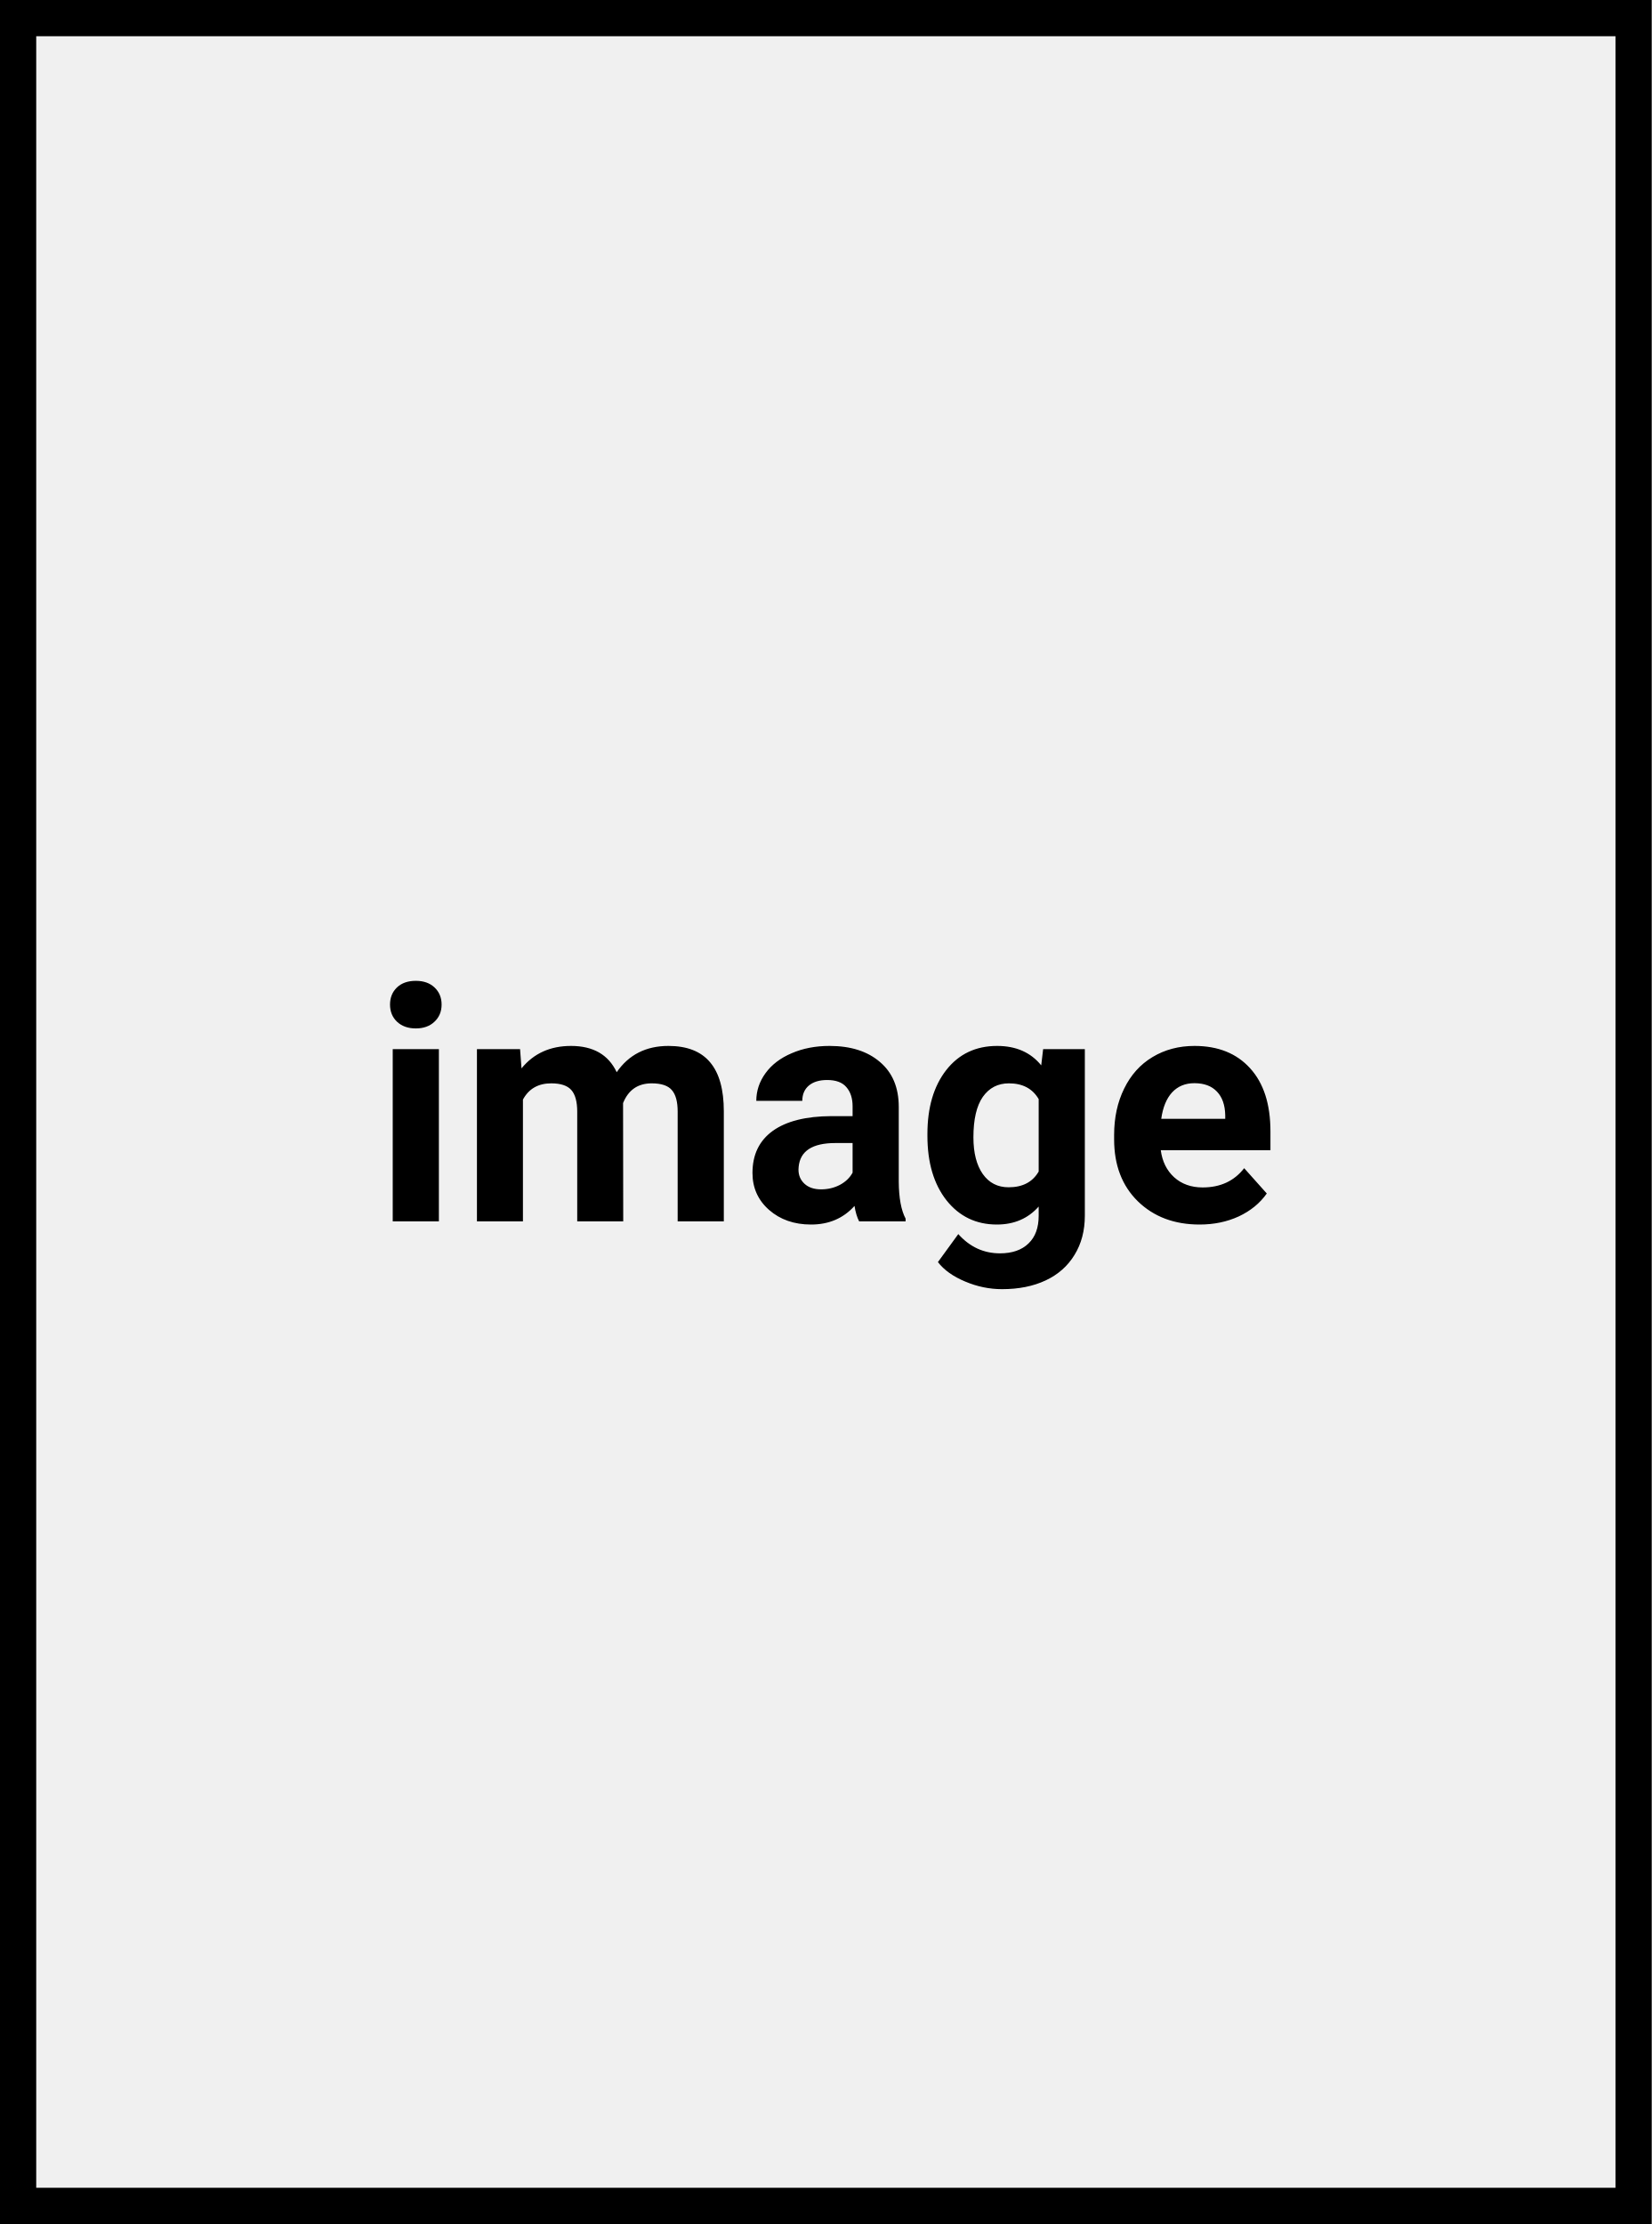
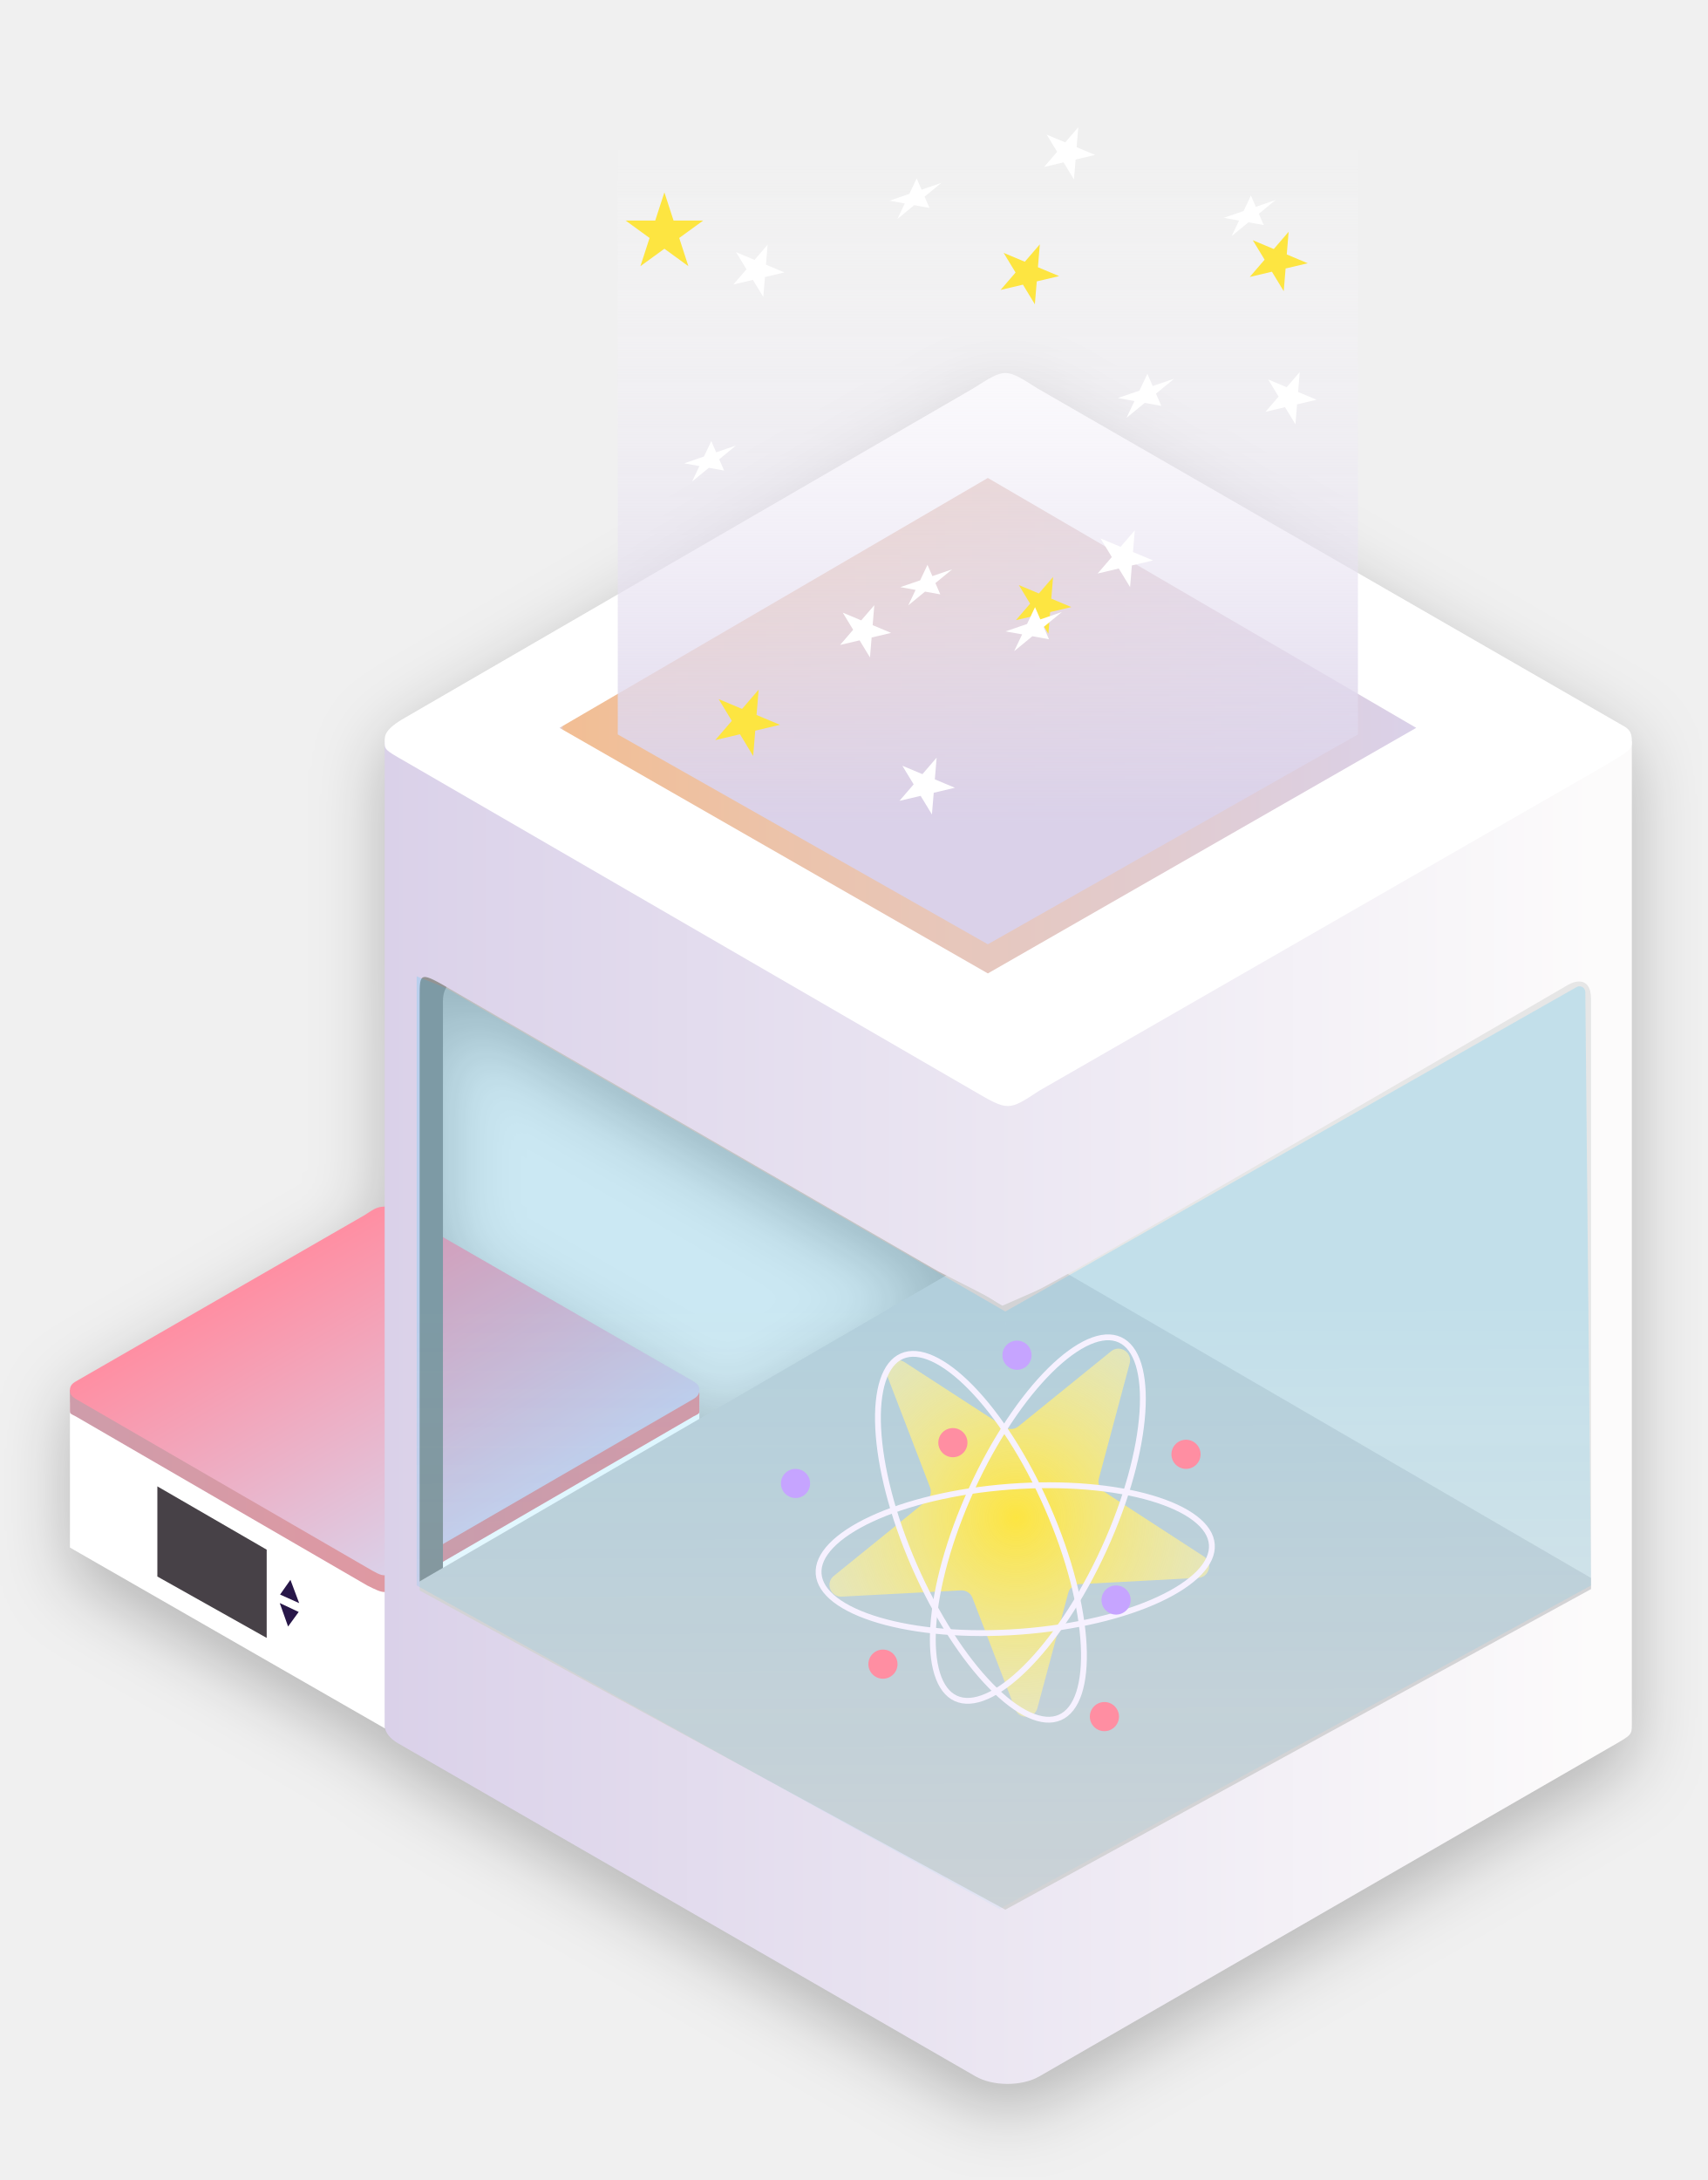
- <svg xmlns="http://www.w3.org/2000/svg" width="228" height="307" viewBox="0 0 228 307" fill="none">
-   <rect x="2.5" y="2.5" width="223" height="302" stroke="black" stroke-width="5" />
-   <path d="M60.584 168.594H54.212V144.82H60.584V168.594ZM53.839 138.667C53.839 137.715 54.154 136.932 54.784 136.316C55.428 135.701 56.3 135.394 57.398 135.394C58.482 135.394 59.347 135.701 59.991 136.316C60.636 136.932 60.958 137.715 60.958 138.667C60.958 139.634 60.628 140.425 59.969 141.041C59.325 141.656 58.468 141.963 57.398 141.963C56.329 141.963 55.465 141.656 54.806 141.041C54.161 140.425 53.839 139.634 53.839 138.667ZM71.79 144.82L71.988 147.479C73.673 145.413 75.951 144.38 78.822 144.38C81.883 144.38 83.985 145.589 85.128 148.006C86.798 145.589 89.178 144.38 92.269 144.38C94.847 144.38 96.766 145.135 98.026 146.644C99.286 148.138 99.915 150.394 99.915 153.411V168.594H93.543V153.433C93.543 152.085 93.28 151.104 92.752 150.489C92.225 149.859 91.295 149.544 89.962 149.544C88.058 149.544 86.739 150.452 86.007 152.269L86.029 168.594H79.679V153.455C79.679 152.078 79.408 151.082 78.866 150.467C78.324 149.852 77.401 149.544 76.097 149.544C74.295 149.544 72.992 150.291 72.186 151.785V168.594H65.836V144.82H71.79ZM118.592 168.594C118.299 168.023 118.087 167.312 117.955 166.463C116.417 168.177 114.417 169.034 111.957 169.034C109.627 169.034 107.694 168.36 106.156 167.012C104.632 165.665 103.871 163.965 103.871 161.915C103.871 159.395 104.801 157.461 106.661 156.114C108.536 154.766 111.239 154.085 114.769 154.07H117.691V152.708C117.691 151.609 117.406 150.73 116.834 150.071C116.278 149.412 115.392 149.083 114.176 149.083C113.106 149.083 112.264 149.339 111.649 149.852C111.048 150.364 110.748 151.067 110.748 151.961H104.398C104.398 150.584 104.823 149.31 105.672 148.138C106.522 146.966 107.723 146.05 109.276 145.391C110.829 144.717 112.572 144.38 114.505 144.38C117.435 144.38 119.757 145.12 121.471 146.6C123.199 148.064 124.063 150.13 124.063 152.796V163.101C124.078 165.357 124.393 167.063 125.008 168.221V168.594H118.592ZM113.341 164.178C114.278 164.178 115.143 163.973 115.934 163.562C116.725 163.138 117.311 162.574 117.691 161.871V157.784H115.318C112.14 157.784 110.448 158.882 110.243 161.08L110.221 161.453C110.221 162.244 110.499 162.896 111.056 163.409C111.612 163.921 112.374 164.178 113.341 164.178ZM128.019 156.531C128.019 152.884 128.883 149.947 130.611 147.72C132.354 145.494 134.698 144.38 137.643 144.38C140.25 144.38 142.279 145.274 143.729 147.061L143.993 144.82H149.75V167.803C149.75 169.883 149.273 171.692 148.321 173.23C147.384 174.769 146.058 175.94 144.344 176.746C142.63 177.552 140.624 177.955 138.324 177.955C136.581 177.955 134.881 177.603 133.226 176.9C131.571 176.211 130.318 175.318 129.469 174.219L132.281 170.352C133.863 172.125 135.782 173.011 138.038 173.011C139.723 173.011 141.034 172.557 141.971 171.648C142.909 170.755 143.377 169.48 143.377 167.825V166.551C141.913 168.206 139.986 169.034 137.599 169.034C134.742 169.034 132.428 167.92 130.655 165.694C128.897 163.453 128.019 160.486 128.019 156.795V156.531ZM134.369 156.993C134.369 159.146 134.801 160.838 135.665 162.068C136.529 163.284 137.716 163.892 139.225 163.892C141.158 163.892 142.542 163.167 143.377 161.717V151.719C142.528 150.269 141.158 149.544 139.269 149.544C137.745 149.544 136.544 150.167 135.665 151.412C134.801 152.657 134.369 154.517 134.369 156.993ZM165.592 169.034C162.105 169.034 159.264 167.964 157.066 165.826C154.884 163.687 153.792 160.838 153.792 157.278V156.663C153.792 154.275 154.254 152.144 155.177 150.269C156.1 148.379 157.403 146.929 159.088 145.918C160.787 144.893 162.721 144.38 164.889 144.38C168.141 144.38 170.697 145.406 172.557 147.457C174.432 149.507 175.37 152.415 175.37 156.18V158.772H160.23C160.436 160.325 161.051 161.57 162.076 162.508C163.116 163.445 164.427 163.914 166.009 163.914C168.456 163.914 170.367 163.028 171.744 161.255L174.864 164.749C173.912 166.097 172.623 167.151 170.997 167.913C169.371 168.66 167.569 169.034 165.592 169.034ZM164.867 149.522C163.607 149.522 162.582 149.947 161.791 150.796C161.014 151.646 160.516 152.862 160.296 154.444H169.129V153.938C169.1 152.532 168.719 151.448 167.987 150.687C167.254 149.91 166.214 149.522 164.867 149.522Z" fill="black" />
+ <svg xmlns="http://www.w3.org/2000/svg" width="293" height="374" viewBox="0 0 293 374" fill="none">
+   <g filter="url(#filter0_d)">
+     <path fill-rule="evenodd" clip-rule="evenodd" d="M66 269.374V296.5L120 265.5V239.5L66 269.374Z" fill="url(#paint0_linear)" />
+     <path fill-rule="evenodd" clip-rule="evenodd" d="M12 265.5L66 296.5V271.853L12 240.585L12 265.5Z" fill="url(#paint1_linear)" />
+     <path fill-rule="evenodd" clip-rule="evenodd" d="M61.774 211.349L12 238.5V242C12 242.5 12 242.5 13 243L63 272C66 273.5 66 273.5 69 272L119 243C120 242.5 120 242.5 120 242V238.929L70.226 211.349C69.057 210.67 67.526 210.327 65.996 210.327C64.466 210.327 62.944 210.67 61.774 211.349Z" fill="url(#paint2_linear)" />
+     <path fill-rule="evenodd" clip-rule="evenodd" d="M62.5 208.5L13 237C12.231 237.455 11.999 237.903 12 238.5C12.001 239.096 12.233 239.546 13 240L63 268.951C66 270.7 66 270.699 69 268.951L119 240C119.767 239.546 119.999 239.096 120 238.5C120.001 237.903 119.769 237.455 119 237L69.5 208.5C68.333 207.808 67.531 207 66 207C64.47 207 63.667 207.808 62.5 208.5Z" fill="url(#paint3_linear)" />
+     <path d="M76.002 171.803V277.625H68.002L68.002 162.625L84.002 162.625V167.625C84.002 167.625 84.002 167.625 81.002 167.625C78.002 167.625 76.002 168.678 76.002 171.803Z" fill="#939393" />
+     <path fill-rule="evenodd" clip-rule="evenodd" d="M175.826 88.126L175.827 221.028L276.614 276.965L276.252 163.638C276.252 163.638 175.653 90.901 175.826 88.126Z" fill="#E6E6E6" />
+     <path fill-rule="evenodd" clip-rule="evenodd" d="M68.002 273.625L173.002 212.625L278.002 273.625L173.002 334.625L68.002 273.625Z" fill="#D3D3D5" />
+     <path d="M97.002 153.625L135.002 175.525V195.625L97.002 173.725V153.625Z" fill="#5B8B89" />
+     <path fill-rule="evenodd" clip-rule="evenodd" d="M139.145 187.788C139.224 188.982 140.175 190.345 141.268 190.832C142.361 191.318 143.183 190.744 143.104 189.55C143.024 188.356 142.075 186.993 140.981 186.506C139.888 186.02 139.066 186.593 139.145 187.788Z" fill="#5B8B89" />
+     <path fill-rule="evenodd" clip-rule="evenodd" d="M139.145 194.788C139.224 195.982 140.175 197.345 141.268 197.832C142.361 198.318 143.183 197.744 143.104 196.55C143.024 195.356 142.075 193.993 140.981 193.506C139.888 193.02 139.066 193.593 139.145 194.788Z" fill="#5B8B89" />
+     <path fill-rule="evenodd" clip-rule="evenodd" d="M139.145 180.788C139.224 181.982 140.175 183.345 141.268 183.832C142.361 184.318 143.183 183.744 143.104 182.55C143.024 181.356 142.075 179.993 140.981 179.506C139.888 179.02 139.066 179.593 139.145 180.788Z" fill="#5B8B89" />
+     <path d="M66.002 127.16V135.45L66.002 296.151V296.161C66.096 297.226 66.907 298.281 68.322 299.098L167.342 356.198C170.381 357.95 175.311 357.959 178.355 356.215L276.502 299.624C280.002 297.624 280.002 297.624 280.002 295.8V277.07V277.098V135.1V127.16L66.002 127.16ZM72.002 272.863L72.002 171.124C72.002 166.624 72.002 166.624 78.002 170.124L161.002 218.124C172.5 224 172.5 223.5 172.5 227.5V327.624L72.002 272.863ZM172.5 227.5C172.5 223.475 171.666 225 184.002 218.124C196.338 211.248 269.081 168.946 269.081 168.946C269.662 168.615 270.216 168.439 270.719 168.397C272.228 168.271 273.002 169.384 273.002 171.39V272.624L172.5 327.624V227.5Z" fill="url(#paint4_linear)" />
+     <path d="M172 224L168.5 222L170 227L175 226.5L180 220.5L172 224Z" fill="#D3D3D5" />
+     <path fill-rule="evenodd" clip-rule="evenodd" d="M167.002 187.124L69.502 130.624C66.002 128.624 65.983 128.624 66.002 127.124C66.014 126.187 66.002 125.124 69.502 123.124L167.002 66.625C172.502 63.124 172.502 63.125 178.002 66.626L277.726 124.061C279.077 124.84 280.02 125.124 280.002 127.124C279.989 128.624 280.002 128.624 274.002 132.124L178.319 187.124C173.002 190.624 173.002 190.624 167.002 187.124Z" fill="white" />
+     <path fill-rule="evenodd" clip-rule="evenodd" d="M96 124.871L169.5 167L243 124.871L169.5 82L96 124.871Z" fill="url(#paint5_linear)" />
+   </g>
+   <path d="M172.5 225L76.5 169.5L71.5 167.5V272L171.5 327.5L273 272L272.016 170.199C272.009 169.437 271.186 168.962 270.523 169.339L172.5 225Z" fill="url(#paint6_linear)" fill-opacity="0.17" />
+   <path fill-rule="evenodd" clip-rule="evenodd" d="M106 0V126.004L169.5 162L233 126.004V0H106Z" fill="url(#paint7_linear)" />
+   <path d="M152.249 236.083C151.555 234.274 153.58 232.633 155.205 233.688L172.385 244.84C173.111 245.312 174.059 245.262 174.733 244.717L190.648 231.824C192.153 230.605 194.34 232.024 193.838 233.896L188.541 253.681C188.317 254.518 188.657 255.404 189.384 255.875L206.563 267.028C208.188 268.082 207.514 270.601 205.579 270.702L185.126 271.778C184.26 271.823 183.523 272.421 183.299 273.258L178.001 293.042C177.5 294.914 174.897 295.051 174.202 293.242L166.859 274.122C166.548 273.313 165.752 272.796 164.887 272.842L144.433 273.917C142.499 274.019 141.564 271.586 143.069 270.366L158.984 257.474C159.658 256.928 159.903 256.011 159.593 255.203L152.249 236.083Z" fill="url(#paint8_radial)" />
+   <path d="M179.741 258.654C183.52 267.299 185.608 275.684 185.942 282.242C186.109 285.523 185.835 288.319 185.135 290.454C184.435 292.588 183.328 294.005 181.864 294.646C180.399 295.286 178.608 295.136 176.565 294.2C174.523 293.265 172.285 291.567 169.99 289.216C165.403 284.518 160.665 277.291 156.886 268.646C153.107 260.001 151.019 251.615 150.685 245.057C150.518 241.777 150.792 238.981 151.492 236.846C152.193 234.711 153.299 233.294 154.763 232.654C156.228 232.014 158.019 232.164 160.062 233.1C162.104 234.035 164.342 235.733 166.637 238.084C171.224 242.782 175.962 250.009 179.741 258.654Z" stroke="#F6F1FF" />
+   <path d="M189.419 265.802C185.494 274.382 180.634 281.527 175.968 286.147C173.633 288.458 171.367 290.118 169.309 291.019C167.251 291.919 165.457 292.039 164.004 291.374C162.55 290.709 161.468 289.274 160.804 287.127C160.14 284.981 159.914 282.181 160.137 278.904C160.582 272.352 162.812 264.004 166.737 255.424C170.663 246.844 175.522 239.699 180.188 235.079C182.523 232.768 184.79 231.108 186.847 230.207C188.906 229.307 190.699 229.187 192.153 229.852C193.606 230.517 194.688 231.952 195.352 234.099C196.016 236.245 196.242 239.045 196.019 242.322C195.574 248.874 193.345 257.222 189.419 265.802Z" stroke="#F6F1FF" />
+   <path d="M175.127 279.928C165.718 280.63 157.114 279.823 150.816 277.965C147.665 277.036 145.118 275.851 143.336 274.484C141.554 273.116 140.583 271.603 140.464 270.009C140.345 268.415 141.08 266.774 142.64 265.157C144.199 263.54 146.542 261.991 149.52 260.604C155.473 257.832 163.861 255.756 173.27 255.054C182.679 254.351 191.282 255.159 197.581 257.017C200.732 257.946 203.279 259.13 205.061 260.498C206.843 261.866 207.814 263.379 207.933 264.973C208.052 266.567 207.316 268.207 205.757 269.825C204.198 271.442 201.854 272.991 198.876 274.378C192.924 277.15 184.535 279.226 175.127 279.928Z" stroke="#F6F1FF" />
+   <circle cx="136.5" cy="254.5" r="2.5" fill="#C6A4FF" />
+   <circle cx="163.5" cy="247.5" r="2.5" fill="#FF8EA2" />
+   <circle cx="151.5" cy="285.5" r="2.5" fill="#FF8EA2" />
+   <circle cx="191.5" cy="274.5" r="2.5" fill="#C6A4FF" />
+   <circle cx="189.5" cy="294.5" r="2.5" fill="#FF8EA2" />
+   <circle cx="174.5" cy="232.5" r="2.5" fill="#C6A4FF" />
+   <circle cx="203.5" cy="249.5" r="2.5" fill="#FF8EA2" />
+   <path d="M114 33L115.572 37.837H120.657L116.543 40.826L118.114 45.663L114 42.674L109.886 45.663L111.457 40.826L107.343 37.837H112.428L114 33Z" fill="#FDE541" />
+   <path d="M130.173 118.318L129.813 122.664L133.836 124.348L129.592 125.35L129.232 129.696L126.969 125.969L122.725 126.97L125.57 123.665L123.306 119.939L127.328 121.623L130.173 118.318Z" fill="#FDE541" />
+   <path d="M221.11 39.764L220.788 43.656L224.39 45.164L220.589 46.061L220.268 49.952L218.241 46.615L214.44 47.512L216.988 44.552L214.96 41.215L218.562 42.723L221.11 39.764Z" fill="#FDE541" />
+   <path d="M180.693 98.985L180.386 102.706L183.83 104.148L180.196 105.006L179.888 108.727L177.95 105.536L174.316 106.393L176.752 103.564L174.813 100.372L178.257 101.815L180.693 98.985Z" fill="#FDE541" />
+   <path d="M194.71 90.985L194.403 94.706L197.847 96.148L194.213 97.006L193.905 100.727L191.967 97.536L188.333 98.393L190.769 95.564L188.831 92.373L192.274 93.815L194.71 90.985Z" fill="white" />
+   <path d="M160.71 129.985L160.403 133.706L163.847 135.148L160.213 136.006L159.905 139.727L157.967 136.536L154.333 137.393L156.769 134.564L154.831 131.372L158.274 132.815L160.71 129.985Z" fill="white" />
+   <path d="M131.711 41.985L131.428 45.41L134.597 46.738L131.253 47.527L130.97 50.952L129.185 48.015L125.841 48.804L128.083 46.199L126.299 43.262L129.468 44.59L131.711 41.985Z" fill="white" />
+   <path d="M185.017 21.827L184.734 25.252L187.904 26.579L184.559 27.369L184.276 30.794L182.492 27.856L179.147 28.646L181.389 26.041L179.605 23.104L182.775 24.432L185.017 21.827Z" fill="white" />
+   <path d="M223.017 63.827L222.734 67.252L225.904 68.579L222.559 69.369L222.276 72.794L220.492 69.856L217.147 70.646L219.389 68.041L217.605 65.104L220.775 66.432L223.017 63.827Z" fill="white" />
+   <path d="M150.017 103.827L149.734 107.252L152.904 108.579L149.559 109.369L149.276 112.794L147.492 109.856L144.147 110.646L146.389 108.041L144.605 105.104L147.775 106.432L150.017 103.827Z" fill="white" />
+   <path d="M196.875 64.132L197.786 66.234L201.478 64.965L198.35 67.533L199.262 69.635L196.417 69.12L193.289 71.688L194.658 68.802L191.813 68.287L195.505 67.018L196.875 64.132Z" fill="white" />
+   <path d="M177.596 104.164L178.508 106.266L182.2 104.997L179.072 107.565L179.984 109.667L177.138 109.152L174.01 111.721L175.38 108.834L172.535 108.319L176.227 107.05L177.596 104.164Z" fill="white" />
+   <path d="M122.049 75.663L122.888 77.598L126.286 76.43L123.407 78.794L124.246 80.729L121.627 80.255L118.748 82.619L120.009 79.962L117.39 79.488L120.788 78.32L122.049 75.663Z" fill="white" />
+   <path d="M157.287 30.608L158.126 32.542L161.524 31.374L158.645 33.738L159.484 35.673L156.865 35.199L153.986 37.563L155.247 34.906L152.628 34.432L156.026 33.264L157.287 30.608Z" fill="white" />
+   <path d="M214.638 33.547L215.477 35.481L218.875 34.313L215.996 36.677L216.835 38.612L214.216 38.138L211.337 40.502L212.598 37.845L209.979 37.371L213.377 36.203L214.638 33.547Z" fill="white" />
+   <path d="M159.143 96.904L159.982 98.839L163.38 97.671L160.501 100.035L161.34 101.969L158.721 101.496L155.842 103.859L157.103 101.203L154.484 100.729L157.882 99.561L159.143 96.904Z" fill="white" />
+   <path d="M178.417 41.919L178.092 45.847L181.728 47.37L177.892 48.275L177.567 52.203L175.521 48.834L171.684 49.739L174.256 46.752L172.209 43.383L175.845 44.906L178.417 41.919Z" fill="#FDE541" />
+   <path d="M27 255L45.76 265.861V281L27 270.468V255Z" fill="#474147" />
+   <path d="M49.833 271.032L51.333 275.032L48.057 273.562L49.833 271.032Z" fill="#271648" />
+   <path d="M49.431 279.044L48 275.019L51.25 276.545L49.431 279.044Z" fill="#271648" />
+   <defs>
+     <filter id="filter0_d" x="0" y="55.999" width="292.002" height="317.518" filterUnits="userSpaceOnUse" color-interpolation-filters="sRGB">
+       <feFlood flood-opacity="0" result="BackgroundImageFix" />
+       <feColorMatrix in="SourceAlpha" type="matrix" values="0 0 0 0 0 0 0 0 0 0 0 0 0 0 0 0 0 0 127 0" />
+       <feOffset dy="4" />
+       <feGaussianBlur stdDeviation="6" />
+       <feColorMatrix type="matrix" values="0 0 0 0 0 0 0 0 0 0 0 0 0 0 0 0 0 0 0.25 0" />
+       <feBlend mode="normal" in2="BackgroundImageFix" result="effect1_dropShadow" />
+       <feBlend mode="normal" in="SourceGraphic" in2="effect1_dropShadow" result="shape" />
+     </filter>
+     <linearGradient id="paint0_linear" x1="91.314" y1="279.98" x2="81.558" y2="260.165" gradientUnits="userSpaceOnUse">
+       <stop stop-color="white" />
+       <stop offset="1" stop-color="white" />
+     </linearGradient>
+     <linearGradient id="paint1_linear" x1="33.076" y1="279.055" x2="44.139" y2="259.718" gradientUnits="userSpaceOnUse">
+       <stop stop-color="white" />
+       <stop offset="1" stop-color="white" />
+     </linearGradient>
+     <linearGradient id="paint2_linear" x1="12" y1="241.327" x2="120.001" y2="241.327" gradientUnits="userSpaceOnUse">
+       <stop stop-color="#CE9CAA" />
+       <stop offset="1" stop-color="#F0959A" />
+     </linearGradient>
+     <linearGradient id="paint3_linear" x1="38.186" y1="222.018" x2="66.203" y2="270.827" gradientUnits="userSpaceOnUse">
+       <stop stop-color="#FF8EA2" />
+       <stop offset="1" stop-color="#DAD1E9" />
+     </linearGradient>
+     <linearGradient id="paint4_linear" x1="66.002" y1="242.339" x2="280.002" y2="242.339" gradientUnits="userSpaceOnUse">
+       <stop stop-color="#DAD1E9" />
+       <stop offset="0.971" stop-color="#FCFBFB" />
+       <stop offset="1" stop-color="#FCFBFB" />
+     </linearGradient>
+     <linearGradient id="paint5_linear" x1="96" y1="124.5" x2="243" y2="124.5" gradientUnits="userSpaceOnUse">
+       <stop stop-color="#DAD1E9" />
+       <stop offset="0.005" stop-color="#F2BE94" />
+       <stop offset="1" stop-color="#DAD1E9" />
+     </linearGradient>
+     <linearGradient id="paint6_linear" x1="172" y1="222.5" x2="172.25" y2="327.5" gradientUnits="userSpaceOnUse">
+       <stop stop-color="#12BFFF" />
+       <stop offset="1" stop-color="#12BFFF" stop-opacity="0.25" />
+     </linearGradient>
+     <linearGradient id="paint7_linear" x1="84.916" y1="23" x2="84.916" y2="204.78" gradientUnits="userSpaceOnUse">
+       <stop stop-color="white" stop-opacity="0.01" />
+       <stop offset="0.651" stop-color="#DAD1E9" />
+       <stop offset="1" stop-color="#DAD1E9" />
+     </linearGradient>
+     <radialGradient id="paint8_radial" cx="0" cy="0" r="1" gradientUnits="userSpaceOnUse" gradientTransform="translate(174.379 260.379) rotate(50.9902) scale(38.6628)">
+       <stop stop-color="#FDE541" />
+       <stop offset="1" stop-color="#FFF5B5" stop-opacity="0.56" />
+     </radialGradient>
+   </defs>
</svg>
